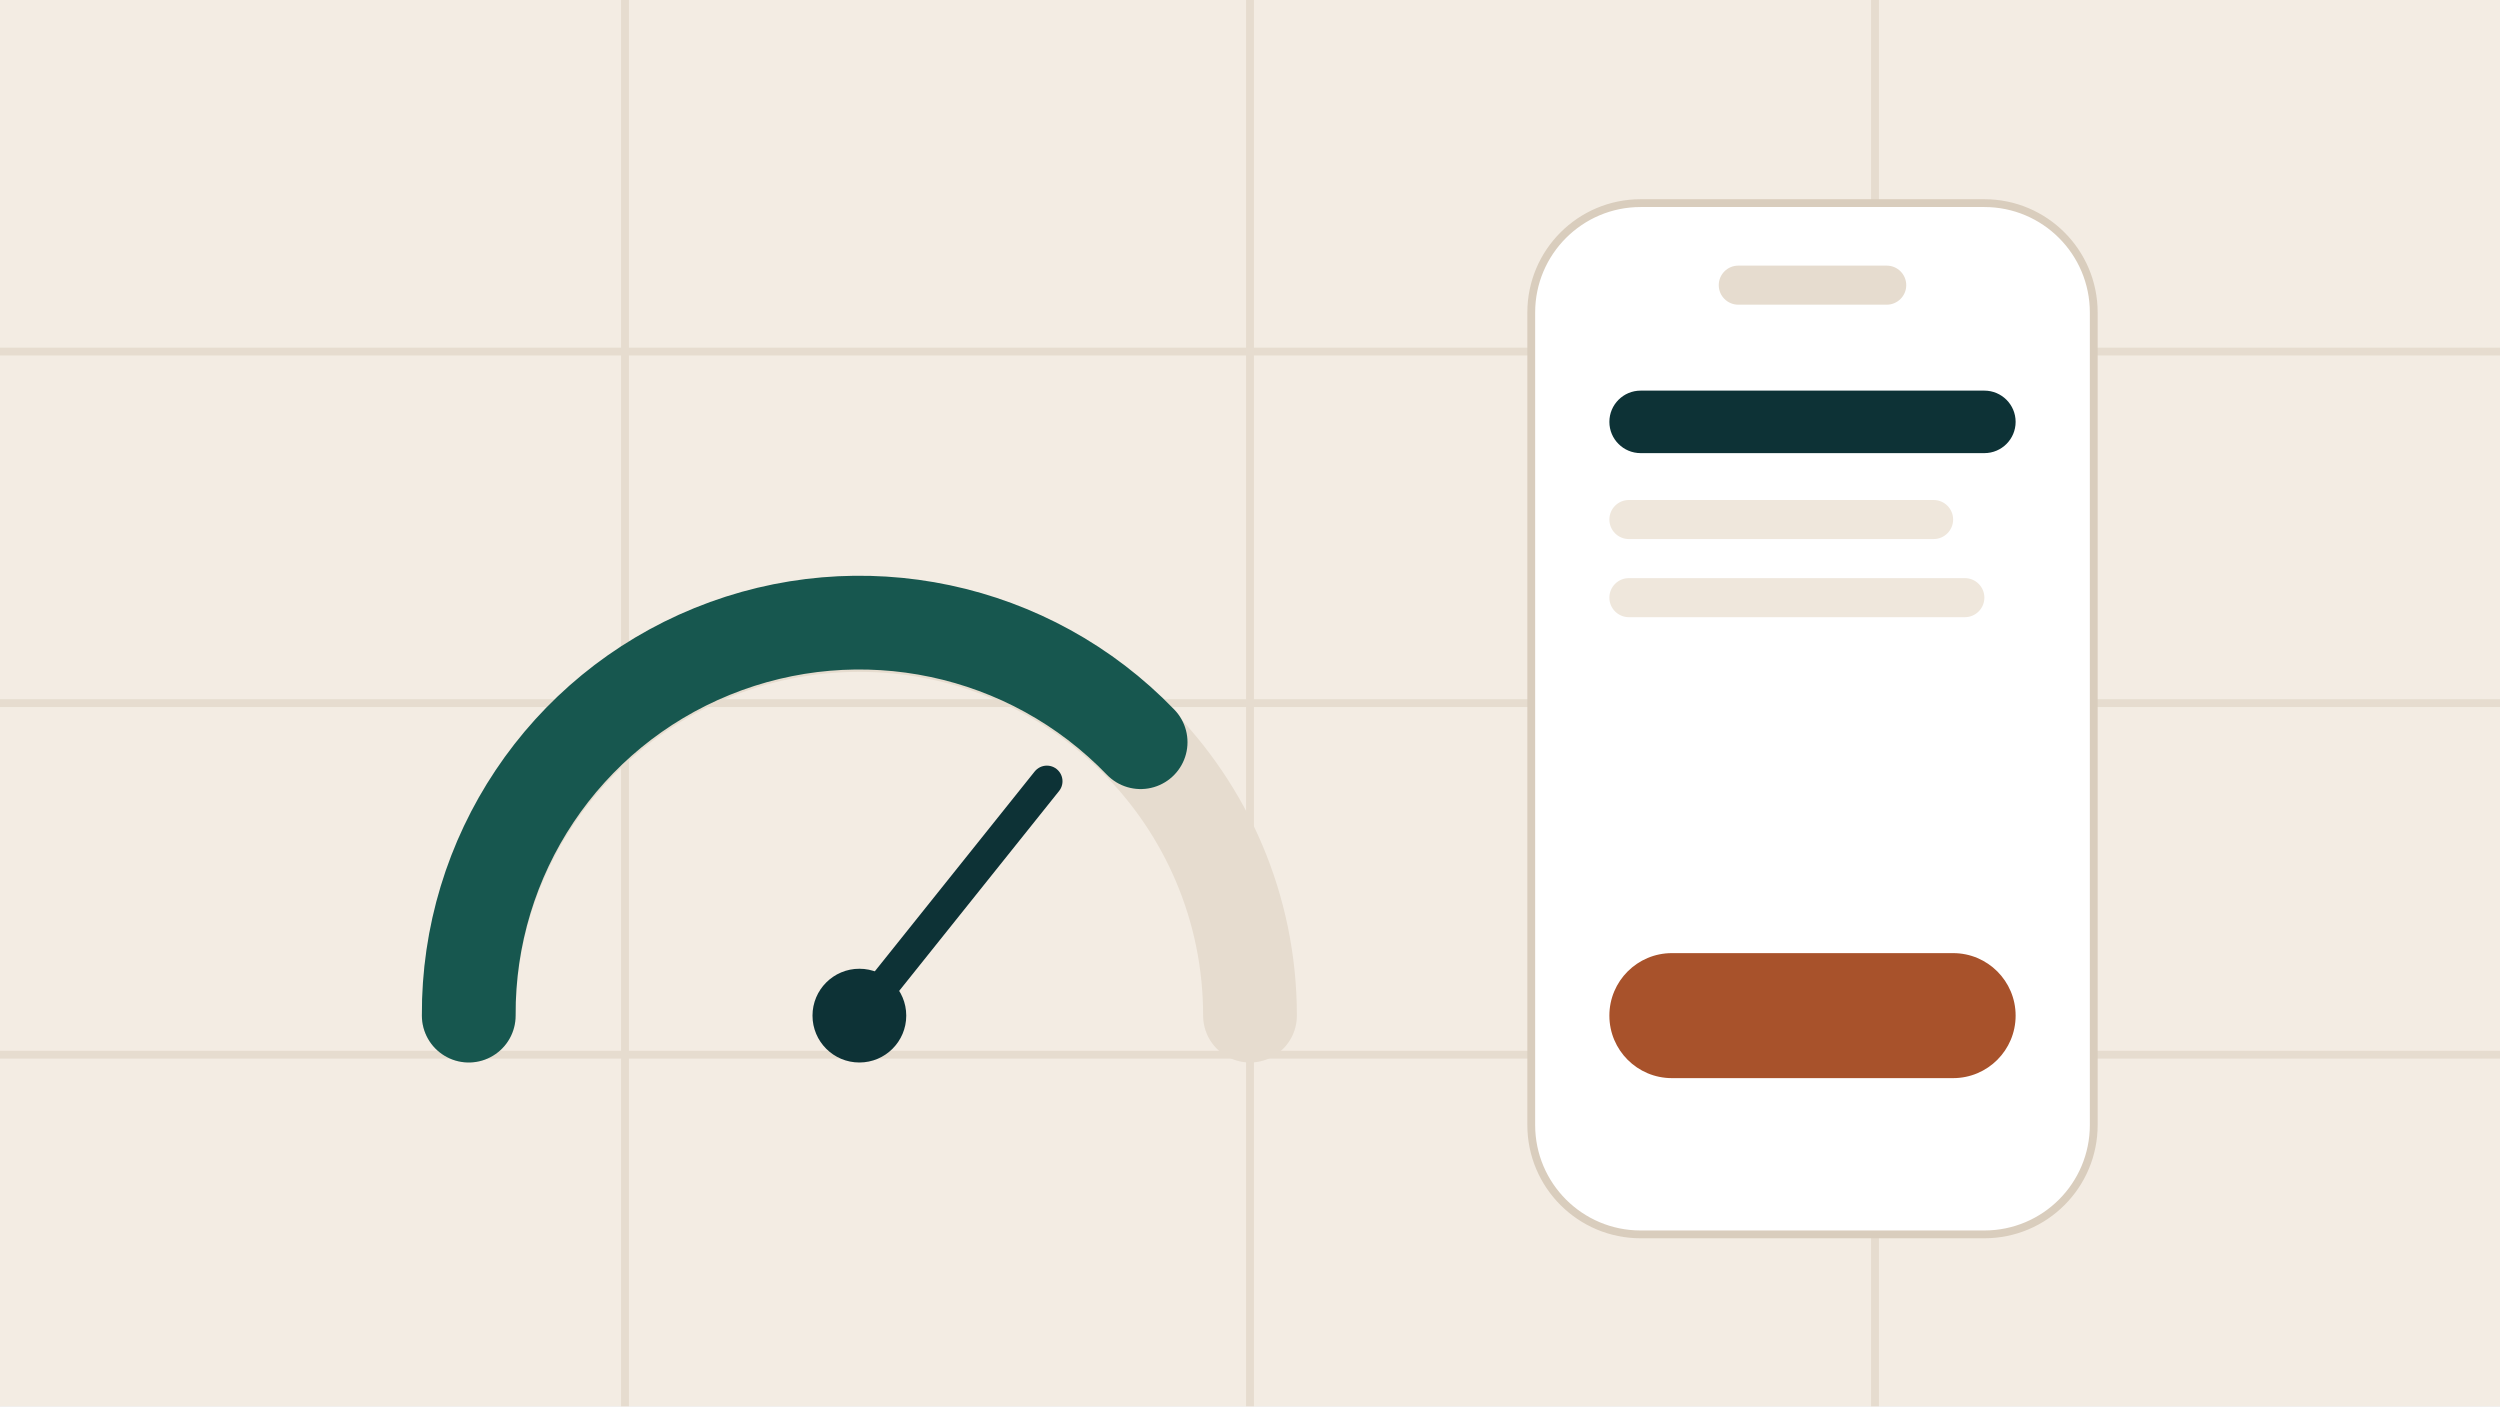
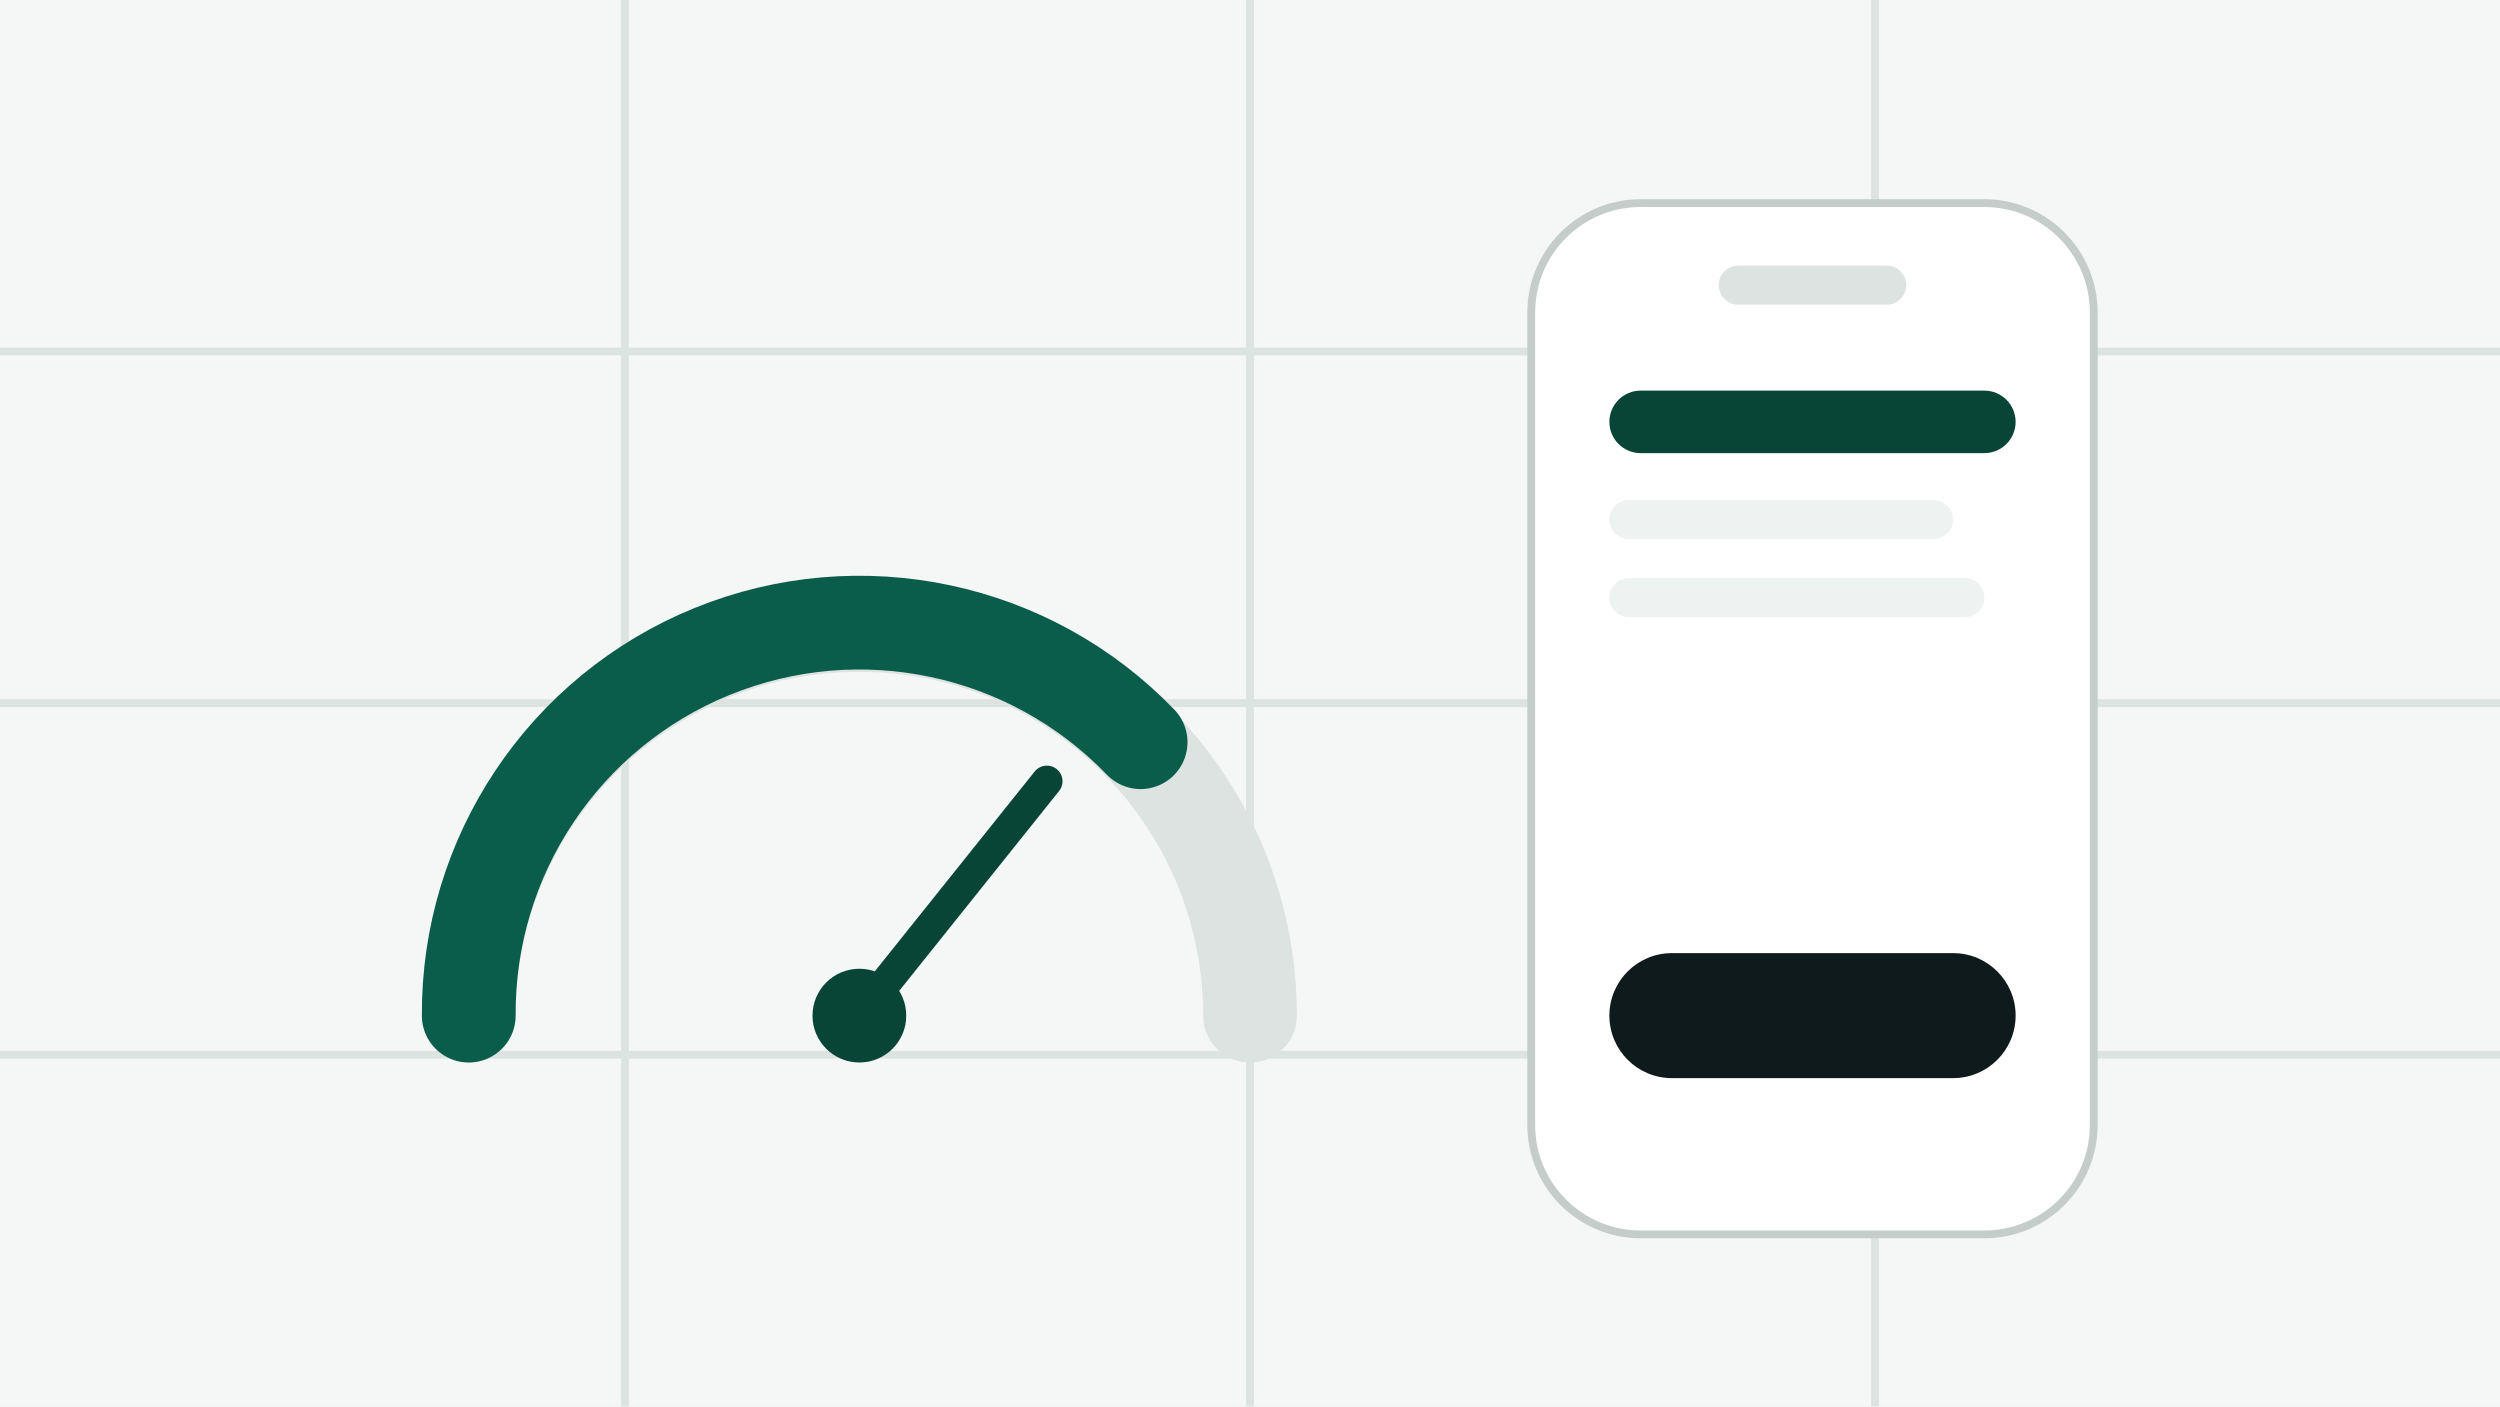
<svg xmlns="http://www.w3.org/2000/svg" viewBox="0 0 320 180" role="img" aria-label="Illustration: a phone showing a fast-loading booking page">
-   <rect width="320" height="180" fill="#f3ece3" />
-   <g stroke="#e6dccf" stroke-width="1">
+   <rect width="320" height="180" fill="#f5f7f6" />
+   <g stroke="#dde3e1" stroke-width="1">
    <path d="M0 45h320M0 90h320M0 135h320M80 0v180M160 0v180M240 0v180" />
  </g>
-   <path d="M60 130a50 50 0 0 1 100 0" fill="none" stroke="#e6dccf" stroke-width="12" stroke-linecap="round" />
-   <path d="M60 130a50 50 0 0 1 86-35" fill="none" stroke="#17574f" stroke-width="12" stroke-linecap="round" />
-   <path d="M110 130l24-30" stroke="#0d3236" stroke-width="4" stroke-linecap="round" />
-   <circle cx="110" cy="130" r="6" fill="#0d3236" />
-   <rect x="196" y="26" width="72" height="132" rx="14" fill="#fff" stroke="#d9cdbd" />
-   <rect x="220" y="34" width="24" height="5" rx="2.5" fill="#e6dccf" />
-   <rect x="206" y="50" width="52" height="8" rx="4" fill="#0d3236" />
-   <rect x="206" y="64" width="44" height="5" rx="2.5" fill="#efe7dc" />
-   <rect x="206" y="74" width="48" height="5" rx="2.5" fill="#efe7dc" />
-   <rect x="206" y="122" width="52" height="16" rx="8" fill="#a8522b" />
+   <path d="M60 130a50 50 0 0 1 100 0" fill="none" stroke="#dde3e1" stroke-width="12" stroke-linecap="round" />
+   <path d="M60 130a50 50 0 0 1 86-35" fill="none" stroke="#0b5d4b" stroke-width="12" stroke-linecap="round" />
+   <path d="M110 130l24-30" stroke="#084537" stroke-width="4" stroke-linecap="round" />
+   <circle cx="110" cy="130" r="6" fill="#084537" />
+   <rect x="196" y="26" width="72" height="132" rx="14" fill="#fff" stroke="#c4cdca" />
+   <rect x="220" y="34" width="24" height="5" rx="2.5" fill="#dde3e1" />
+   <rect x="206" y="50" width="52" height="8" rx="4" fill="#084537" />
+   <rect x="206" y="64" width="44" height="5" rx="2.5" fill="#eef2f1" />
+   <rect x="206" y="74" width="48" height="5" rx="2.5" fill="#eef2f1" />
+   <rect x="206" y="122" width="52" height="16" rx="8" fill="#0f1a1c" />
</svg>
